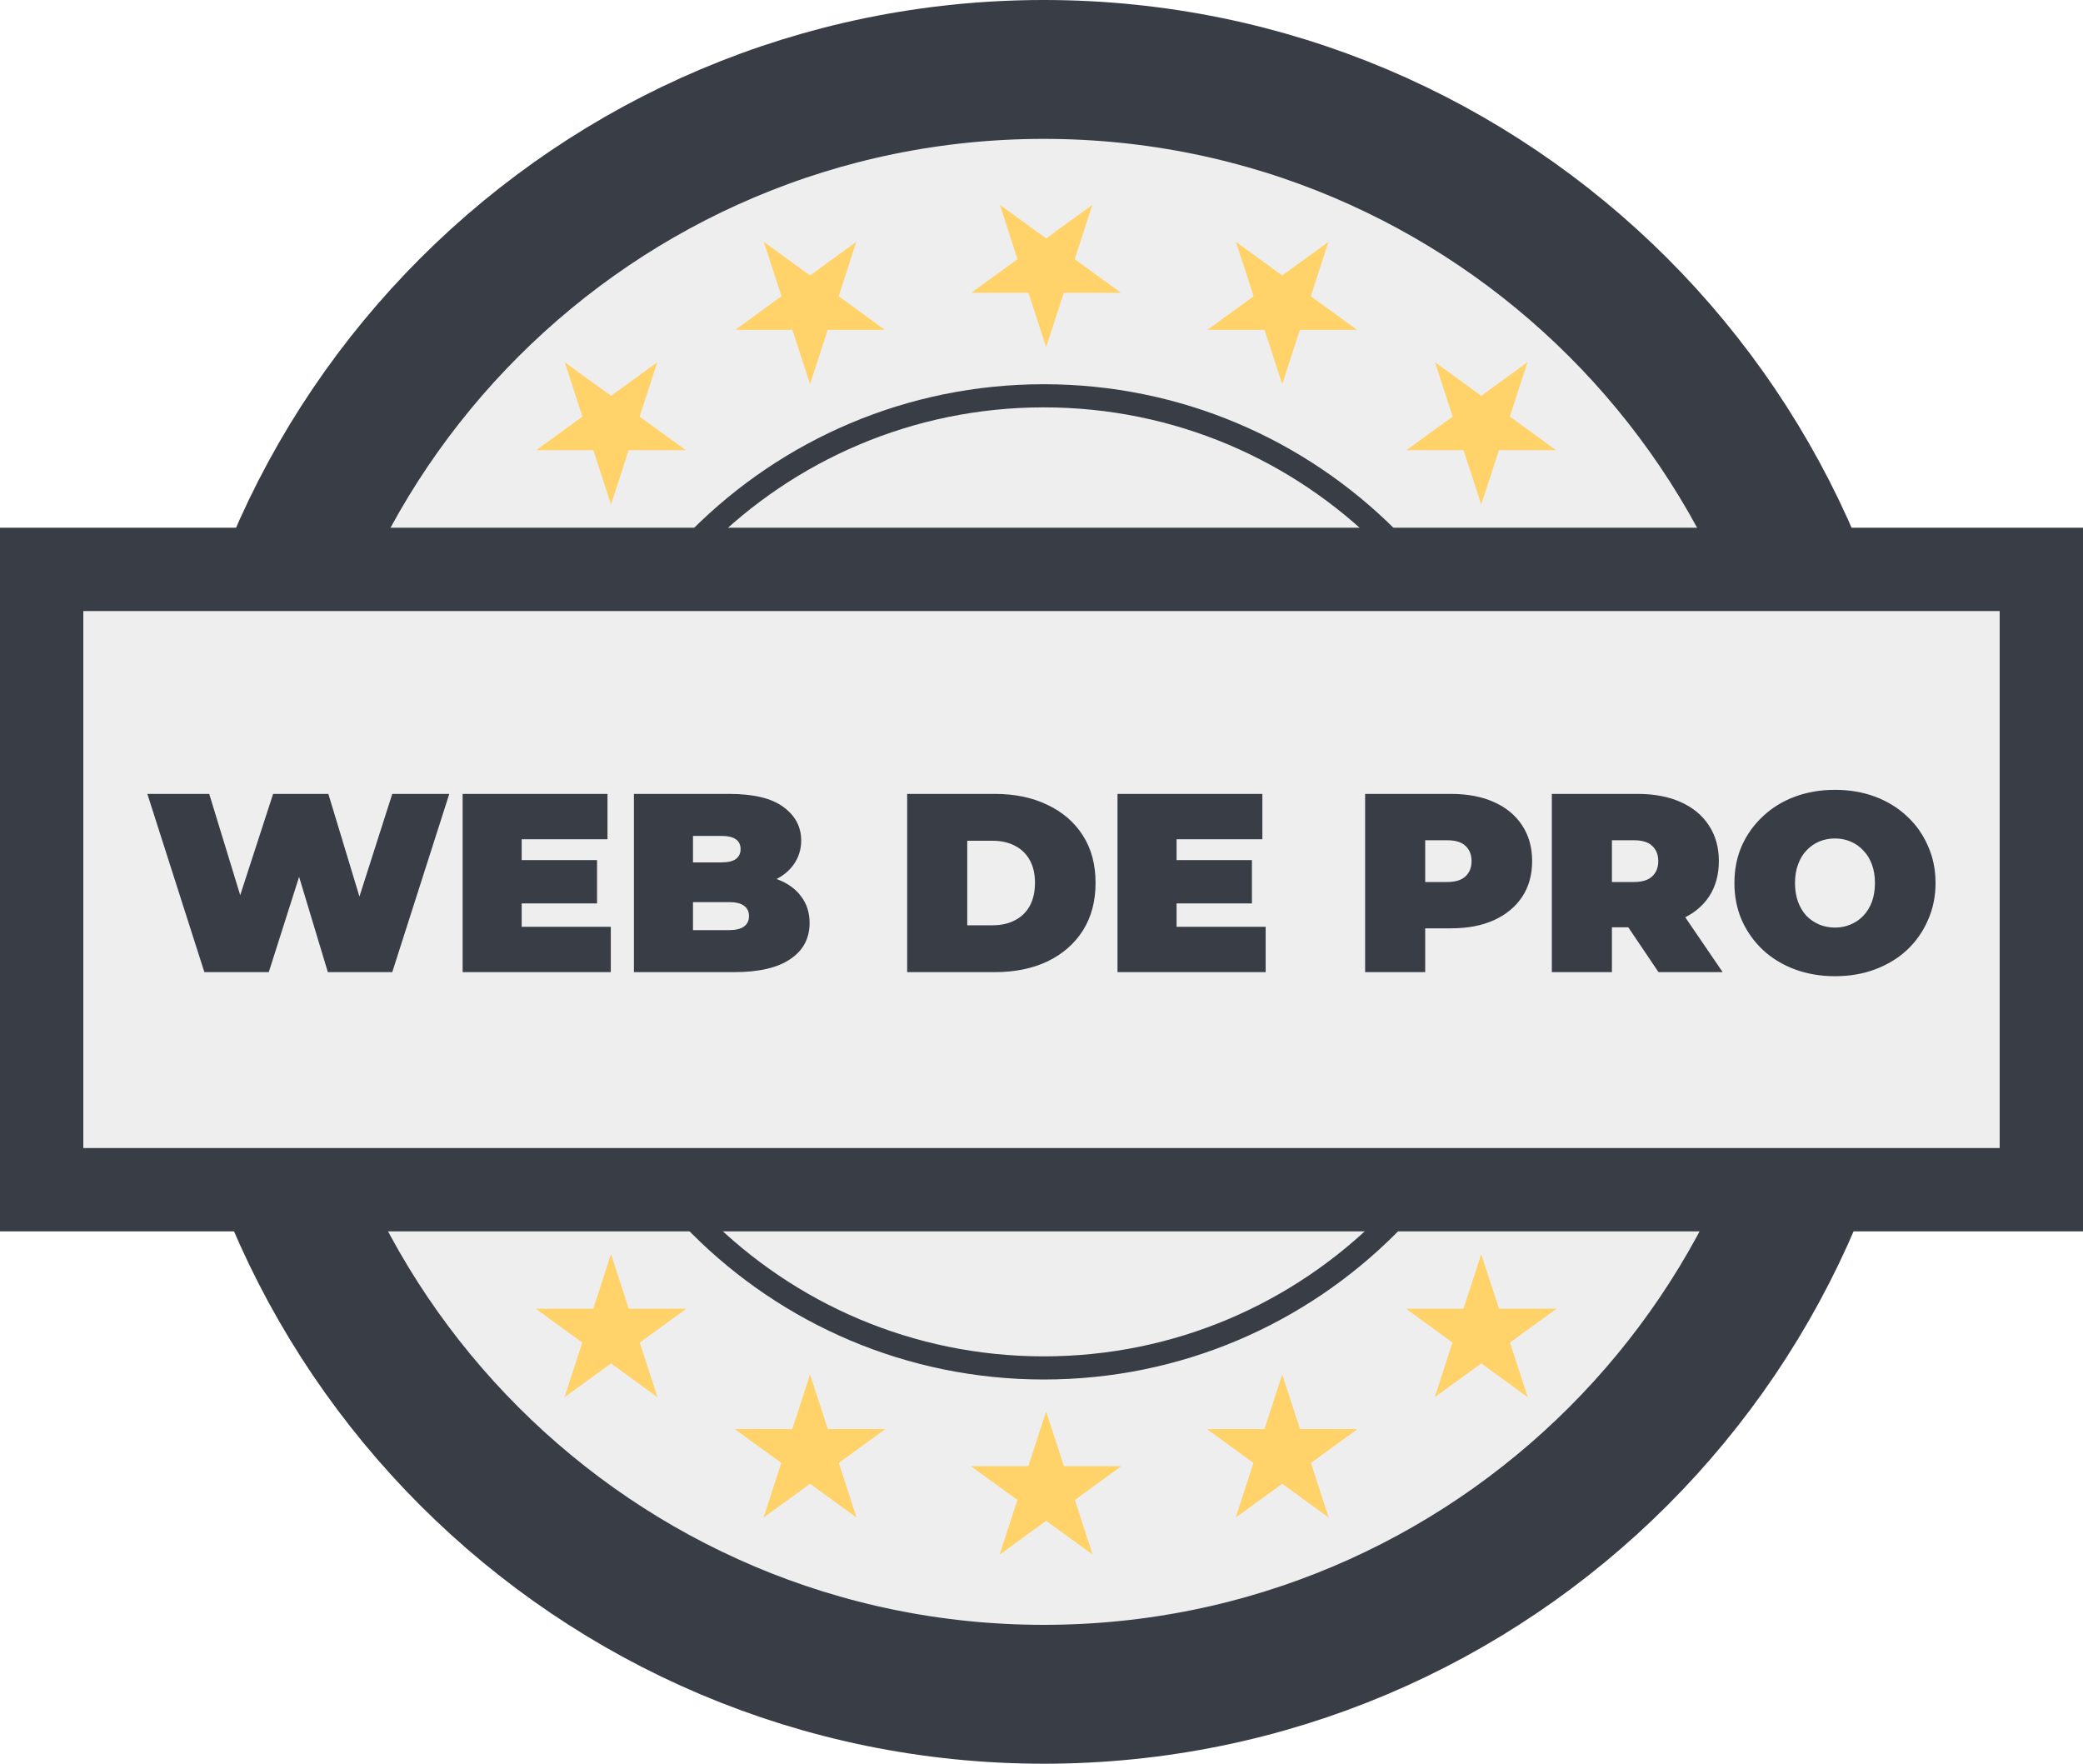
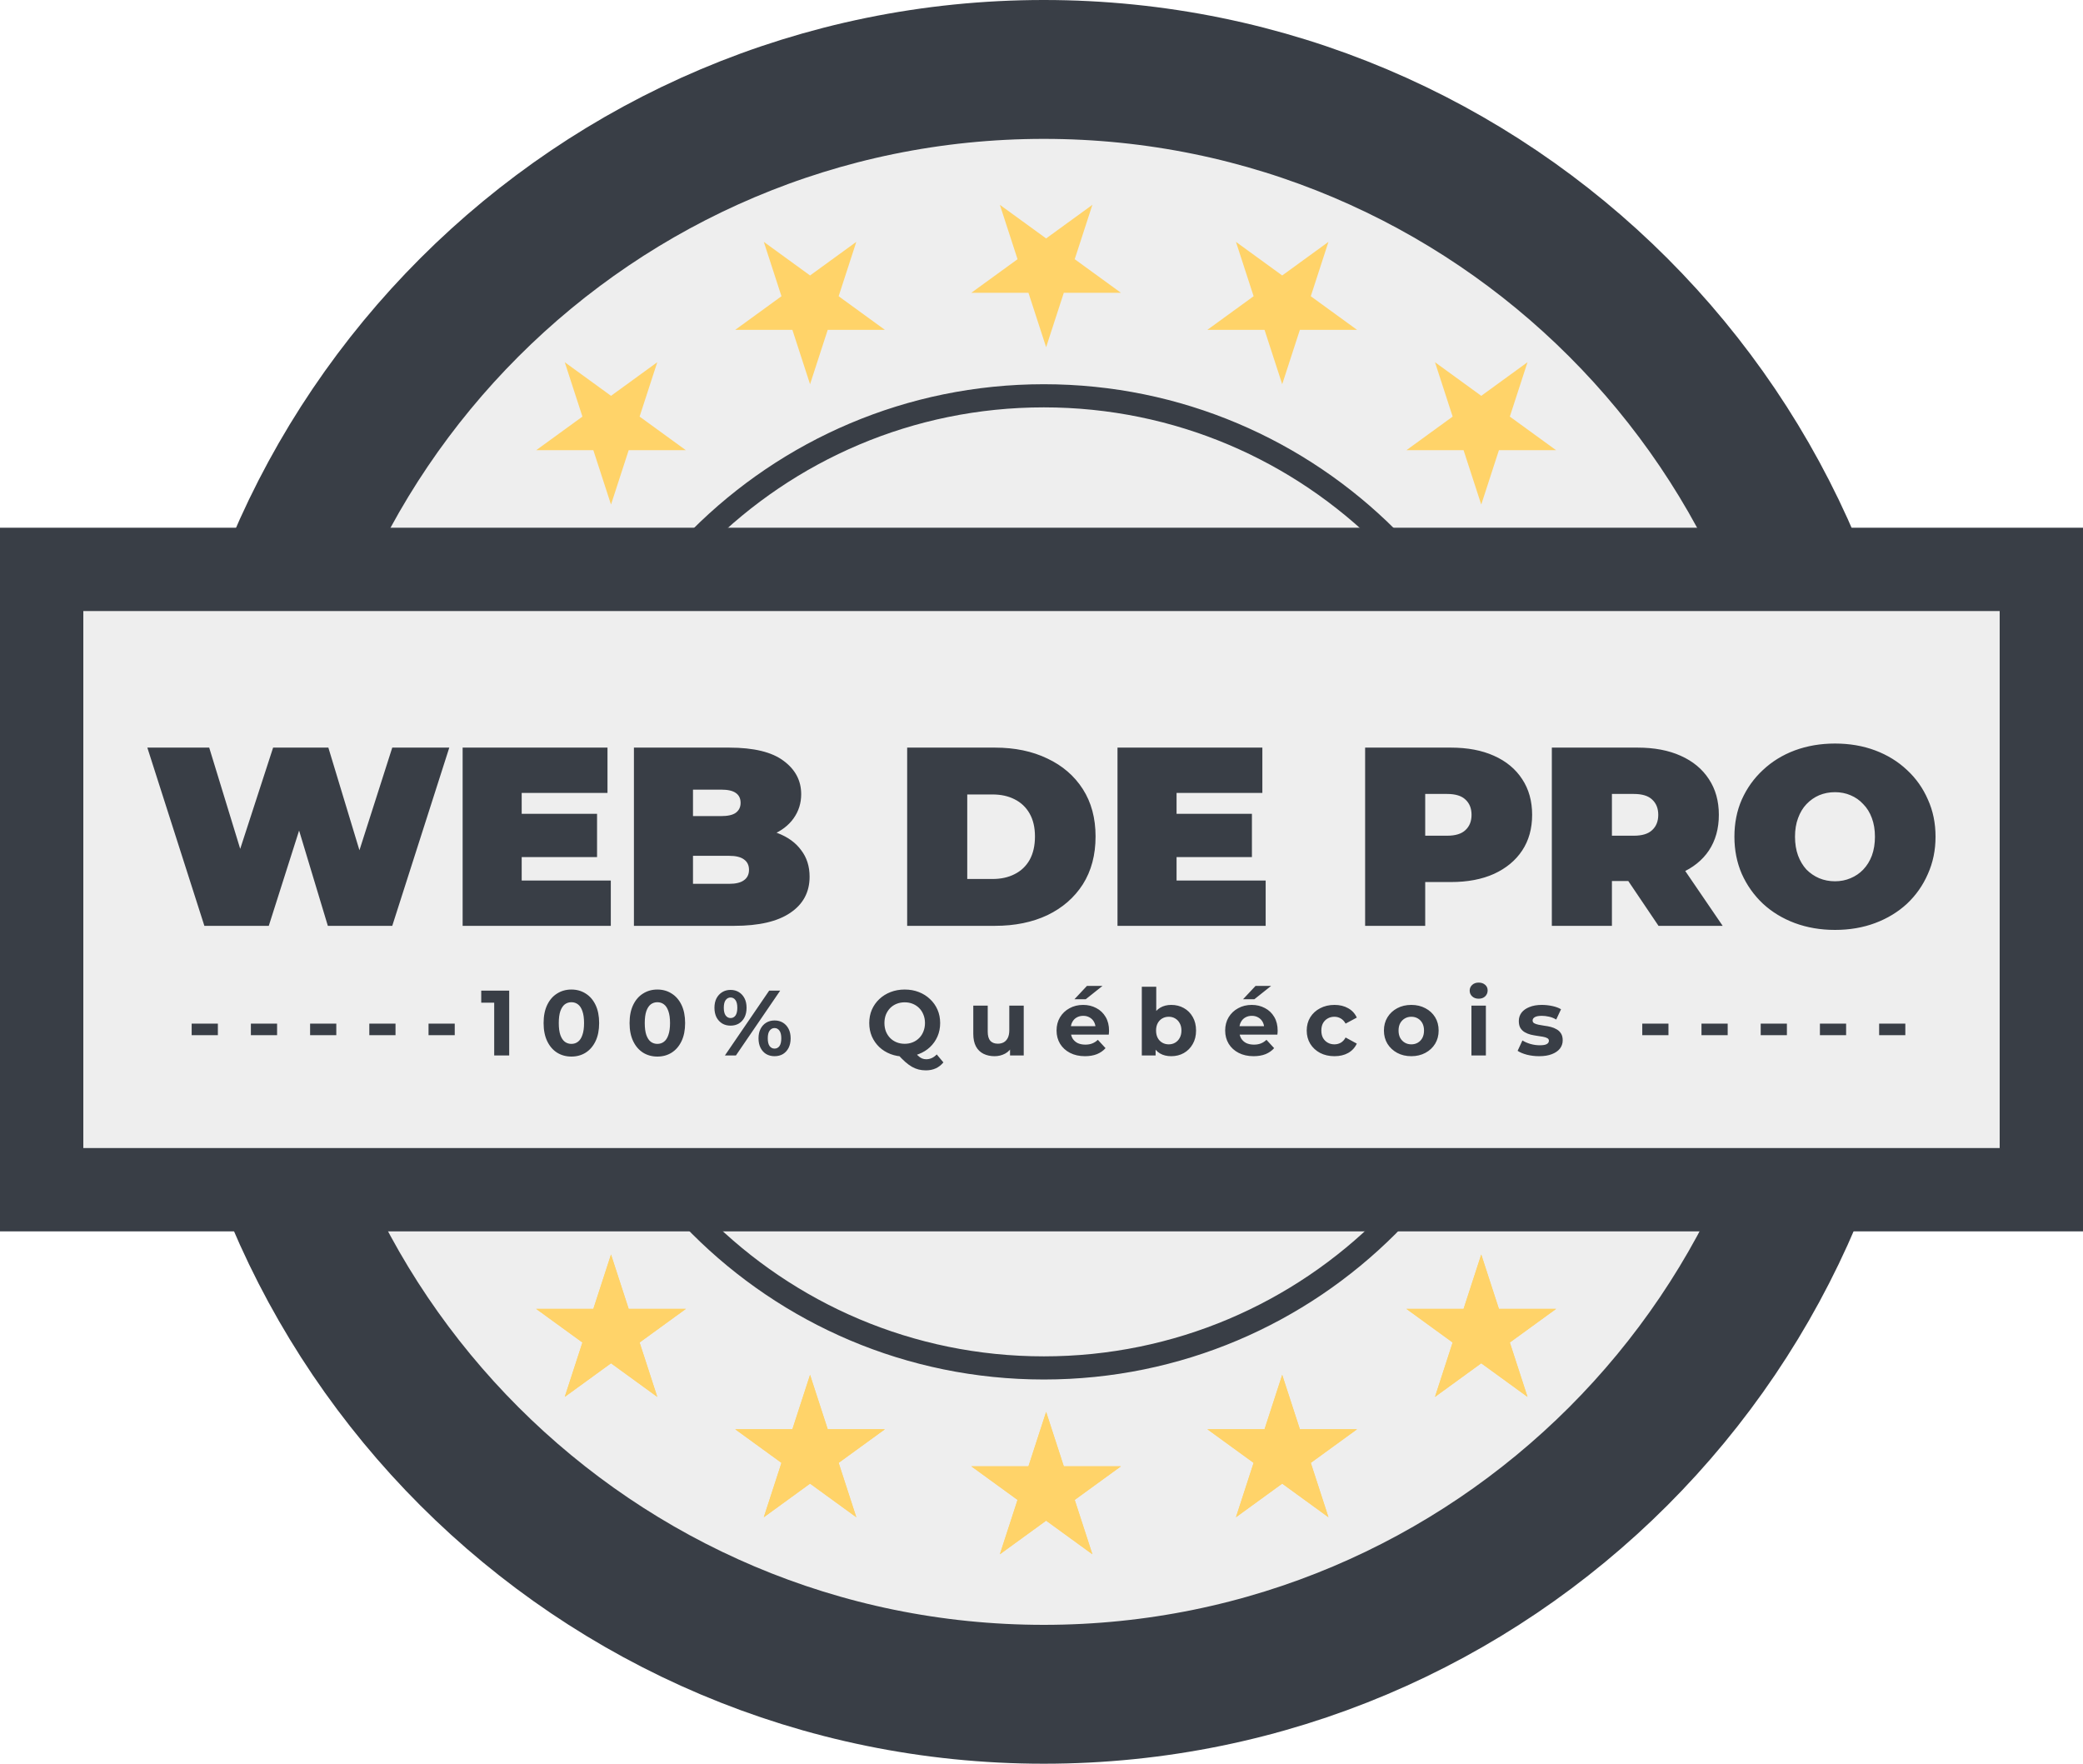
<svg xmlns="http://www.w3.org/2000/svg" width="450" height="381" viewBox="0 0 450 381" fill="none">
  <circle cx="225.5" cy="190.5" r="175.5" fill="#EEEEEE" stroke="#393E46" stroke-width="30" />
  <circle cx="225.5" cy="190.5" r="105" fill="#EEEEEE" stroke="#393E46" stroke-width="5" />
  <rect x="9" y="123" width="432" height="134" fill="#EEEEEE" stroke="#393E46" stroke-width="18" />
-   <path d="M44.151 210L31.831 171.5H45.196L55.151 204.005H48.441L59.001 171.5H70.936L80.781 204.005H74.346L84.741 171.5H97.061L84.741 210H70.826L62.796 183.38H66.536L58.066 210H44.151ZM111.824 185.8H128.984V195.15H111.824V185.8ZM112.704 200.21H131.954V210H99.944V171.5H131.239V181.29H112.704V200.21ZM136.95 210V171.5H157.52C162.837 171.5 166.76 172.453 169.29 174.36C171.82 176.23 173.085 178.632 173.085 181.565C173.085 183.508 172.535 185.25 171.435 186.79C170.372 188.293 168.814 189.485 166.76 190.365C164.707 191.245 162.177 191.685 159.17 191.685L160.27 188.715C163.277 188.715 165.862 189.137 168.025 189.98C170.225 190.823 171.912 192.052 173.085 193.665C174.295 195.242 174.9 197.148 174.9 199.385C174.9 202.722 173.507 205.325 170.72 207.195C167.97 209.065 163.937 210 158.62 210H136.95ZM149.71 200.925H157.52C158.95 200.925 160.014 200.668 160.71 200.155C161.444 199.642 161.81 198.89 161.81 197.9C161.81 196.91 161.444 196.158 160.71 195.645C160.014 195.132 158.95 194.875 157.52 194.875H148.83V186.295H155.76C157.227 186.295 158.29 186.057 158.95 185.58C159.647 185.067 159.995 184.352 159.995 183.435C159.995 182.482 159.647 181.767 158.95 181.29C158.29 180.813 157.227 180.575 155.76 180.575H149.71V200.925ZM195.979 210V171.5H214.954C219.244 171.5 223.02 172.288 226.284 173.865C229.547 175.405 232.095 177.605 233.929 180.465C235.762 183.325 236.679 186.735 236.679 190.695C236.679 194.692 235.762 198.138 233.929 201.035C232.095 203.895 229.547 206.113 226.284 207.69C223.02 209.23 219.244 210 214.954 210H195.979ZM208.959 199.88H214.404C216.237 199.88 217.832 199.532 219.189 198.835C220.582 198.138 221.664 197.112 222.434 195.755C223.204 194.362 223.589 192.675 223.589 190.695C223.589 188.752 223.204 187.102 222.434 185.745C221.664 184.388 220.582 183.362 219.189 182.665C217.832 181.968 216.237 181.62 214.404 181.62H208.959V199.88ZM253.298 185.8H270.458V195.15H253.298V185.8ZM254.178 200.21H273.428V210H241.418V171.5H272.713V181.29H254.178V200.21ZM294.914 210V171.5H313.449C317.043 171.5 320.141 172.087 322.744 173.26C325.384 174.433 327.419 176.12 328.849 178.32C330.279 180.483 330.994 183.05 330.994 186.02C330.994 188.99 330.279 191.557 328.849 193.72C327.419 195.883 325.384 197.57 322.744 198.78C320.141 199.953 317.043 200.54 313.449 200.54H302.119L307.894 194.985V210H294.914ZM307.894 196.415L302.119 190.53H312.624C314.421 190.53 315.741 190.127 316.584 189.32C317.464 188.513 317.904 187.413 317.904 186.02C317.904 184.627 317.464 183.527 316.584 182.72C315.741 181.913 314.421 181.51 312.624 181.51H302.119L307.894 175.625V196.415ZM335.251 210V171.5H353.786C357.38 171.5 360.478 172.087 363.081 173.26C365.721 174.433 367.756 176.12 369.186 178.32C370.616 180.483 371.331 183.05 371.331 186.02C371.331 188.99 370.616 191.557 369.186 193.72C367.756 195.847 365.721 197.478 363.081 198.615C360.478 199.752 357.38 200.32 353.786 200.32H342.456L348.231 194.985V210H335.251ZM358.296 210L348.836 195.975H362.586L372.156 210H358.296ZM348.231 196.415L342.456 190.53H352.961C354.758 190.53 356.078 190.127 356.921 189.32C357.801 188.513 358.241 187.413 358.241 186.02C358.241 184.627 357.801 183.527 356.921 182.72C356.078 181.913 354.758 181.51 352.961 181.51H342.456L348.231 175.625V196.415ZM396.418 210.88C393.301 210.88 390.404 210.385 387.728 209.395C385.088 208.405 382.796 207.012 380.853 205.215C378.909 203.382 377.388 201.237 376.288 198.78C375.224 196.323 374.693 193.647 374.693 190.75C374.693 187.817 375.224 185.14 376.288 182.72C377.388 180.263 378.909 178.137 380.853 176.34C382.796 174.507 385.088 173.095 387.728 172.105C390.404 171.115 393.301 170.62 396.418 170.62C399.571 170.62 402.468 171.115 405.108 172.105C407.748 173.095 410.039 174.507 411.983 176.34C413.926 178.137 415.429 180.263 416.493 182.72C417.593 185.14 418.143 187.817 418.143 190.75C418.143 193.647 417.593 196.323 416.493 198.78C415.429 201.237 413.926 203.382 411.983 205.215C410.039 207.012 407.748 208.405 405.108 209.395C402.468 210.385 399.571 210.88 396.418 210.88ZM396.418 200.375C397.628 200.375 398.746 200.155 399.773 199.715C400.836 199.275 401.753 198.652 402.523 197.845C403.329 197.002 403.953 195.993 404.393 194.82C404.833 193.61 405.053 192.253 405.053 190.75C405.053 189.247 404.833 187.908 404.393 186.735C403.953 185.525 403.329 184.517 402.523 183.71C401.753 182.867 400.836 182.225 399.773 181.785C398.746 181.345 397.628 181.125 396.418 181.125C395.208 181.125 394.071 181.345 393.008 181.785C391.981 182.225 391.064 182.867 390.258 183.71C389.488 184.517 388.883 185.525 388.443 186.735C388.003 187.908 387.783 189.247 387.783 190.75C387.783 192.253 388.003 193.61 388.443 194.82C388.883 195.993 389.488 197.002 390.258 197.845C391.064 198.652 391.981 199.275 393.008 199.715C394.071 200.155 395.208 200.375 396.418 200.375Z" fill="#393E46" />
+   <path d="M44.151 200L31.831 161.5H45.196L55.151 194.005H48.441L59.001 161.5H70.936L80.781 194.005H74.346L84.741 161.5H97.061L84.741 200H70.826L62.796 173.38H66.536L58.066 200H44.151ZM111.824 175.8H128.984V185.15H111.824V175.8ZM112.704 190.21H131.954V200H99.944V161.5H131.239V171.29H112.704V190.21ZM136.95 200V161.5H157.52C162.837 161.5 166.76 162.453 169.29 164.36C171.82 166.23 173.085 168.632 173.085 171.565C173.085 173.508 172.535 175.25 171.435 176.79C170.372 178.293 168.814 179.485 166.76 180.365C164.707 181.245 162.177 181.685 159.17 181.685L160.27 178.715C163.277 178.715 165.862 179.137 168.025 179.98C170.225 180.823 171.912 182.052 173.085 183.665C174.295 185.242 174.9 187.148 174.9 189.385C174.9 192.722 173.507 195.325 170.72 197.195C167.97 199.065 163.937 200 158.62 200H136.95ZM149.71 190.925H157.52C158.95 190.925 160.014 190.668 160.71 190.155C161.444 189.642 161.81 188.89 161.81 187.9C161.81 186.91 161.444 186.158 160.71 185.645C160.014 185.132 158.95 184.875 157.52 184.875H148.83V176.295H155.76C157.227 176.295 158.29 176.057 158.95 175.58C159.647 175.067 159.995 174.352 159.995 173.435C159.995 172.482 159.647 171.767 158.95 171.29C158.29 170.813 157.227 170.575 155.76 170.575H149.71V190.925ZM195.979 200V161.5H214.954C219.244 161.5 223.02 162.288 226.284 163.865C229.547 165.405 232.095 167.605 233.929 170.465C235.762 173.325 236.679 176.735 236.679 180.695C236.679 184.692 235.762 188.138 233.929 191.035C232.095 193.895 229.547 196.113 226.284 197.69C223.02 199.23 219.244 200 214.954 200H195.979ZM208.959 189.88H214.404C216.237 189.88 217.832 189.532 219.189 188.835C220.582 188.138 221.664 187.112 222.434 185.755C223.204 184.362 223.589 182.675 223.589 180.695C223.589 178.752 223.204 177.102 222.434 175.745C221.664 174.388 220.582 173.362 219.189 172.665C217.832 171.968 216.237 171.62 214.404 171.62H208.959V189.88ZM253.298 175.8H270.458V185.15H253.298V175.8ZM254.178 190.21H273.428V200H241.418V161.5H272.713V171.29H254.178V190.21ZM294.914 200V161.5H313.449C317.043 161.5 320.141 162.087 322.744 163.26C325.384 164.433 327.419 166.12 328.849 168.32C330.279 170.483 330.994 173.05 330.994 176.02C330.994 178.99 330.279 181.557 328.849 183.72C327.419 185.883 325.384 187.57 322.744 188.78C320.141 189.953 317.043 190.54 313.449 190.54H302.119L307.894 184.985V200H294.914ZM307.894 186.415L302.119 180.53H312.624C314.421 180.53 315.741 180.127 316.584 179.32C317.464 178.513 317.904 177.413 317.904 176.02C317.904 174.627 317.464 173.527 316.584 172.72C315.741 171.913 314.421 171.51 312.624 171.51H302.119L307.894 165.625V186.415ZM335.251 200V161.5H353.786C357.38 161.5 360.478 162.087 363.081 163.26C365.721 164.433 367.756 166.12 369.186 168.32C370.616 170.483 371.331 173.05 371.331 176.02C371.331 178.99 370.616 181.557 369.186 183.72C367.756 185.847 365.721 187.478 363.081 188.615C360.478 189.752 357.38 190.32 353.786 190.32H342.456L348.231 184.985V200H335.251ZM358.296 200L348.836 185.975H362.586L372.156 200H358.296ZM348.231 186.415L342.456 180.53H352.961C354.758 180.53 356.078 180.127 356.921 179.32C357.801 178.513 358.241 177.413 358.241 176.02C358.241 174.627 357.801 173.527 356.921 172.72C356.078 171.913 354.758 171.51 352.961 171.51H342.456L348.231 165.625V186.415ZM396.418 200.88C393.301 200.88 390.404 200.385 387.728 199.395C385.088 198.405 382.796 197.012 380.853 195.215C378.909 193.382 377.388 191.237 376.288 188.78C375.224 186.323 374.693 183.647 374.693 180.75C374.693 177.817 375.224 175.14 376.288 172.72C377.388 170.263 378.909 168.137 380.853 166.34C382.796 164.507 385.088 163.095 387.728 162.105C390.404 161.115 393.301 160.62 396.418 160.62C399.571 160.62 402.468 161.115 405.108 162.105C407.748 163.095 410.039 164.507 411.983 166.34C413.926 168.137 415.429 170.263 416.493 172.72C417.593 175.14 418.143 177.817 418.143 180.75C418.143 183.647 417.593 186.323 416.493 188.78C415.429 191.237 413.926 193.382 411.983 195.215C410.039 197.012 407.748 198.405 405.108 199.395C402.468 200.385 399.571 200.88 396.418 200.88ZM396.418 190.375C397.628 190.375 398.746 190.155 399.773 189.715C400.836 189.275 401.753 188.652 402.523 187.845C403.329 187.002 403.953 185.993 404.393 184.82C404.833 183.61 405.053 182.253 405.053 180.75C405.053 179.247 404.833 177.908 404.393 176.735C403.953 175.525 403.329 174.517 402.523 173.71C401.753 172.867 400.836 172.225 399.773 171.785C398.746 171.345 397.628 171.125 396.418 171.125C395.208 171.125 394.071 171.345 393.008 171.785C391.981 172.225 391.064 172.867 390.258 173.71C389.488 174.517 388.883 175.525 388.443 176.735C388.003 177.908 387.783 179.247 387.783 180.75C387.783 182.253 388.003 183.61 388.443 184.82C388.883 185.993 389.488 187.002 390.258 187.845C391.064 188.652 391.981 189.275 393.008 189.715C394.071 190.155 395.208 190.375 396.418 190.375Z" fill="#393E46" />
+   <path d="M41.407 223.62V221.12H47.067V223.62H41.407ZM54.2 223.62V221.12H59.86V223.62H54.2ZM66.993 223.62V221.12H72.653V223.62H66.993ZM79.786 223.62V221.12H85.446V223.62H79.786ZM92.579 223.62V221.12H98.239V223.62H92.579ZM106.764 228V215.2L108.164 216.6H103.964V214H110.004V228H106.764ZM123.436 228.24C122.29 228.24 121.263 227.96 120.356 227.4C119.45 226.827 118.736 226 118.216 224.92C117.696 223.84 117.436 222.533 117.436 221C117.436 219.467 117.696 218.16 118.216 217.08C118.736 216 119.45 215.18 120.356 214.62C121.263 214.047 122.29 213.76 123.436 213.76C124.596 213.76 125.623 214.047 126.516 214.62C127.423 215.18 128.136 216 128.656 217.08C129.176 218.16 129.436 219.467 129.436 221C129.436 222.533 129.176 223.84 128.656 224.92C128.136 226 127.423 226.827 126.516 227.4C125.623 227.96 124.596 228.24 123.436 228.24ZM123.436 225.5C123.983 225.5 124.456 225.347 124.856 225.04C125.27 224.733 125.59 224.247 125.816 223.58C126.056 222.913 126.176 222.053 126.176 221C126.176 219.947 126.056 219.087 125.816 218.42C125.59 217.753 125.27 217.267 124.856 216.96C124.456 216.653 123.983 216.5 123.436 216.5C122.903 216.5 122.43 216.653 122.016 216.96C121.616 217.267 121.296 217.753 121.056 218.42C120.83 219.087 120.716 219.947 120.716 221C120.716 222.053 120.83 222.913 121.056 223.58C121.296 224.247 121.616 224.733 122.016 225.04C122.43 225.347 122.903 225.5 123.436 225.5ZM142.01 228.24C140.864 228.24 139.837 227.96 138.93 227.4C138.024 226.827 137.31 226 136.79 224.92C136.27 223.84 136.01 222.533 136.01 221C136.01 219.467 136.27 218.16 136.79 217.08C137.31 216 138.024 215.18 138.93 214.62C139.837 214.047 140.864 213.76 142.01 213.76C143.17 213.76 144.197 214.047 145.09 214.62C145.997 215.18 146.71 216 147.23 217.08C147.75 218.16 148.01 219.467 148.01 221C148.01 222.533 147.75 223.84 147.23 224.92C146.71 226 145.997 226.827 145.09 227.4C144.197 227.96 143.17 228.24 142.01 228.24ZM142.01 225.5C142.557 225.5 143.03 225.347 143.43 225.04C143.844 224.733 144.164 224.247 144.39 223.58C144.63 222.913 144.75 222.053 144.75 221C144.75 219.947 144.63 219.087 144.39 218.42C144.164 217.753 143.844 217.267 143.43 216.96C143.03 216.653 142.557 216.5 142.01 216.5C141.477 216.5 141.004 216.653 140.59 216.96C140.19 217.267 139.87 217.753 139.63 218.42C139.404 219.087 139.29 219.947 139.29 221C139.29 222.053 139.404 222.913 139.63 223.58C139.87 224.247 140.19 224.733 140.59 225.04C141.004 225.347 141.477 225.5 142.01 225.5ZM156.605 228L166.165 214H168.545L158.985 228H156.605ZM157.825 221.56C157.145 221.56 156.545 221.407 156.025 221.1C155.505 220.78 155.091 220.333 154.785 219.76C154.491 219.173 154.345 218.487 154.345 217.7C154.345 216.913 154.491 216.233 154.785 215.66C155.091 215.087 155.505 214.64 156.025 214.32C156.545 214 157.145 213.84 157.825 213.84C158.505 213.84 159.105 214 159.625 214.32C160.145 214.64 160.551 215.087 160.845 215.66C161.138 216.233 161.285 216.913 161.285 217.7C161.285 218.487 161.138 219.173 160.845 219.76C160.551 220.333 160.145 220.78 159.625 221.1C159.105 221.407 158.505 221.56 157.825 221.56ZM157.825 219.92C158.265 219.92 158.618 219.74 158.885 219.38C159.151 219.007 159.285 218.447 159.285 217.7C159.285 216.953 159.151 216.4 158.885 216.04C158.618 215.667 158.265 215.48 157.825 215.48C157.398 215.48 157.045 215.667 156.765 216.04C156.498 216.4 156.365 216.953 156.365 217.7C156.365 218.433 156.498 218.987 156.765 219.36C157.045 219.733 157.398 219.92 157.825 219.92ZM167.325 228.16C166.658 228.16 166.058 228.007 165.525 227.7C165.005 227.38 164.598 226.933 164.305 226.36C164.011 225.773 163.865 225.087 163.865 224.3C163.865 223.513 164.011 222.833 164.305 222.26C164.598 221.687 165.005 221.24 165.525 220.92C166.058 220.6 166.658 220.44 167.325 220.44C168.018 220.44 168.625 220.6 169.145 220.92C169.665 221.24 170.071 221.687 170.365 222.26C170.658 222.833 170.805 223.513 170.805 224.3C170.805 225.087 170.658 225.773 170.365 226.36C170.071 226.933 169.665 227.38 169.145 227.7C168.625 228.007 168.018 228.16 167.325 228.16ZM167.325 226.52C167.765 226.52 168.118 226.34 168.385 225.98C168.651 225.607 168.785 225.047 168.785 224.3C168.785 223.567 168.651 223.013 168.385 222.64C168.118 222.267 167.765 222.08 167.325 222.08C166.898 222.08 166.545 222.267 166.265 222.64C165.998 223 165.865 223.553 165.865 224.3C165.865 225.047 165.998 225.607 166.265 225.98C166.545 226.34 166.898 226.52 167.325 226.52ZM195.448 228.24C194.354 228.24 193.334 228.06 192.388 227.7C191.454 227.34 190.641 226.833 189.948 226.18C189.268 225.527 188.734 224.76 188.348 223.88C187.974 223 187.788 222.04 187.788 221C187.788 219.96 187.974 219 188.348 218.12C188.734 217.24 189.274 216.473 189.968 215.82C190.661 215.167 191.474 214.66 192.408 214.3C193.341 213.94 194.354 213.76 195.448 213.76C196.554 213.76 197.568 213.94 198.488 214.3C199.421 214.66 200.228 215.167 200.908 215.82C201.601 216.46 202.141 217.22 202.528 218.1C202.914 218.98 203.108 219.947 203.108 221C203.108 222.04 202.914 223.007 202.528 223.9C202.141 224.78 201.601 225.547 200.908 226.2C200.228 226.84 199.421 227.34 198.488 227.7C197.568 228.06 196.554 228.24 195.448 228.24ZM200.028 231.22C199.481 231.22 198.961 231.16 198.468 231.04C197.988 230.92 197.508 230.727 197.028 230.46C196.561 230.193 196.068 229.833 195.548 229.38C195.041 228.927 194.488 228.367 193.888 227.7L197.288 226.84C197.648 227.333 197.981 227.727 198.288 228.02C198.594 228.313 198.888 228.52 199.168 228.64C199.461 228.76 199.768 228.82 200.088 228.82C200.941 228.82 201.701 228.473 202.368 227.78L203.808 229.5C202.861 230.647 201.601 231.22 200.028 231.22ZM195.448 225.48C196.074 225.48 196.648 225.373 197.168 225.16C197.701 224.947 198.168 224.64 198.568 224.24C198.968 223.84 199.274 223.367 199.488 222.82C199.714 222.26 199.828 221.653 199.828 221C199.828 220.333 199.714 219.727 199.488 219.18C199.274 218.633 198.968 218.16 198.568 217.76C198.168 217.36 197.701 217.053 197.168 216.84C196.648 216.627 196.074 216.52 195.448 216.52C194.821 216.52 194.241 216.627 193.708 216.84C193.174 217.053 192.708 217.36 192.308 217.76C191.921 218.16 191.614 218.633 191.388 219.18C191.174 219.727 191.068 220.333 191.068 221C191.068 221.653 191.174 222.26 191.388 222.82C191.614 223.367 191.921 223.84 192.308 224.24C192.708 224.64 193.174 224.947 193.708 225.16C194.241 225.373 194.821 225.48 195.448 225.48ZM214.863 228.16C213.969 228.16 213.169 227.987 212.463 227.64C211.769 227.293 211.229 226.767 210.843 226.06C210.456 225.34 210.263 224.427 210.263 223.32V217.24H213.383V222.86C213.383 223.753 213.569 224.413 213.943 224.84C214.329 225.253 214.869 225.46 215.563 225.46C216.043 225.46 216.469 225.36 216.843 225.16C217.216 224.947 217.509 224.627 217.723 224.2C217.936 223.76 218.043 223.213 218.043 222.56V217.24H221.163V228H218.203V225.04L218.743 225.9C218.383 226.647 217.849 227.213 217.143 227.6C216.449 227.973 215.689 228.16 214.863 228.16ZM234.393 228.16C233.167 228.16 232.087 227.92 231.153 227.44C230.233 226.96 229.52 226.307 229.013 225.48C228.507 224.64 228.253 223.687 228.253 222.62C228.253 221.54 228.5 220.587 228.993 219.76C229.5 218.92 230.187 218.267 231.053 217.8C231.92 217.32 232.9 217.08 233.993 217.08C235.047 217.08 235.993 217.307 236.833 217.76C237.687 218.2 238.36 218.84 238.853 219.68C239.347 220.507 239.593 221.5 239.593 222.66C239.593 222.78 239.587 222.92 239.573 223.08C239.56 223.227 239.547 223.367 239.533 223.5H230.793V221.68H237.893L236.693 222.22C236.693 221.66 236.58 221.173 236.353 220.76C236.127 220.347 235.813 220.027 235.413 219.8C235.013 219.56 234.547 219.44 234.013 219.44C233.48 219.44 233.007 219.56 232.593 219.8C232.193 220.027 231.88 220.353 231.653 220.78C231.427 221.193 231.313 221.687 231.313 222.26V222.74C231.313 223.327 231.44 223.847 231.693 224.3C231.96 224.74 232.327 225.08 232.793 225.32C233.273 225.547 233.833 225.66 234.473 225.66C235.047 225.66 235.547 225.573 235.973 225.4C236.413 225.227 236.813 224.967 237.173 224.62L238.833 226.42C238.34 226.98 237.72 227.413 236.973 227.72C236.227 228.013 235.367 228.16 234.393 228.16ZM232.113 215.86L234.813 212.98H238.173L234.553 215.86H232.113ZM253.03 228.16C252.084 228.16 251.27 227.96 250.59 227.56C249.91 227.16 249.39 226.553 249.03 225.74C248.67 224.913 248.49 223.873 248.49 222.62C248.49 221.353 248.677 220.313 249.05 219.5C249.437 218.687 249.97 218.08 250.65 217.68C251.33 217.28 252.124 217.08 253.03 217.08C254.044 217.08 254.95 217.307 255.75 217.76C256.564 218.213 257.204 218.853 257.67 219.68C258.15 220.507 258.39 221.487 258.39 222.62C258.39 223.74 258.15 224.713 257.67 225.54C257.204 226.367 256.564 227.013 255.75 227.48C254.95 227.933 254.044 228.16 253.03 228.16ZM246.67 228V213.16H249.79V219.42L249.59 222.6L249.65 225.8V228H246.67ZM252.49 225.6C253.01 225.6 253.47 225.48 253.87 225.24C254.284 225 254.61 224.66 254.85 224.22C255.104 223.767 255.23 223.233 255.23 222.62C255.23 221.993 255.104 221.46 254.85 221.02C254.61 220.58 254.284 220.24 253.87 220C253.47 219.76 253.01 219.64 252.49 219.64C251.97 219.64 251.504 219.76 251.09 220C250.677 220.24 250.35 220.58 250.11 221.02C249.87 221.46 249.75 221.993 249.75 222.62C249.75 223.233 249.87 223.767 250.11 224.22C250.35 224.66 250.677 225 251.09 225.24C251.504 225.48 251.97 225.6 252.49 225.6ZM270.819 228.16C269.592 228.16 268.512 227.92 267.579 227.44C266.659 226.96 265.946 226.307 265.439 225.48C264.932 224.64 264.679 223.687 264.679 222.62C264.679 221.54 264.926 220.587 265.419 219.76C265.926 218.92 266.612 218.267 267.479 217.8C268.346 217.32 269.326 217.08 270.419 217.08C271.472 217.08 272.419 217.307 273.259 217.76C274.112 218.2 274.786 218.84 275.279 219.68C275.772 220.507 276.019 221.5 276.019 222.66C276.019 222.78 276.012 222.92 275.999 223.08C275.986 223.227 275.972 223.367 275.959 223.5H267.219V221.68H274.319L273.119 222.22C273.119 221.66 273.006 221.173 272.779 220.76C272.552 220.347 272.239 220.027 271.839 219.8C271.439 219.56 270.972 219.44 270.439 219.44C269.906 219.44 269.432 219.56 269.019 219.8C268.619 220.027 268.306 220.353 268.079 220.78C267.852 221.193 267.739 221.687 267.739 222.26V222.74C267.739 223.327 267.866 223.847 268.119 224.3C268.386 224.74 268.752 225.08 269.219 225.32C269.699 225.547 270.259 225.66 270.899 225.66C271.472 225.66 271.972 225.573 272.399 225.4C272.839 225.227 273.239 224.967 273.599 224.62L275.259 226.42C274.766 226.98 274.146 227.413 273.399 227.72C272.652 228.013 271.792 228.16 270.819 228.16ZM268.539 215.86L271.239 212.98H274.599L270.979 215.86H268.539ZM288.296 228.16C287.136 228.16 286.103 227.927 285.196 227.46C284.29 226.98 283.576 226.32 283.056 225.48C282.55 224.64 282.296 223.687 282.296 222.62C282.296 221.54 282.55 220.587 283.056 219.76C283.576 218.92 284.29 218.267 285.196 217.8C286.103 217.32 287.136 217.08 288.296 217.08C289.43 217.08 290.416 217.32 291.256 217.8C292.096 218.267 292.716 218.94 293.116 219.82L290.696 221.12C290.416 220.613 290.063 220.24 289.636 220C289.223 219.76 288.77 219.64 288.276 219.64C287.743 219.64 287.263 219.76 286.836 220C286.41 220.24 286.07 220.58 285.816 221.02C285.576 221.46 285.456 221.993 285.456 222.62C285.456 223.247 285.576 223.78 285.816 224.22C286.07 224.66 286.41 225 286.836 225.24C287.263 225.48 287.743 225.6 288.276 225.6C288.77 225.6 289.223 225.487 289.636 225.26C290.063 225.02 290.416 224.64 290.696 224.12L293.116 225.44C292.716 226.307 292.096 226.98 291.256 227.46C290.416 227.927 289.43 228.16 288.296 228.16ZM304.896 228.16C303.749 228.16 302.729 227.92 301.836 227.44C300.956 226.96 300.256 226.307 299.736 225.48C299.229 224.64 298.976 223.687 298.976 222.62C298.976 221.54 299.229 220.587 299.736 219.76C300.256 218.92 300.956 218.267 301.836 217.8C302.729 217.32 303.749 217.08 304.896 217.08C306.029 217.08 307.043 217.32 307.936 217.8C308.829 218.267 309.529 218.913 310.036 219.74C310.543 220.567 310.796 221.527 310.796 222.62C310.796 223.687 310.543 224.64 310.036 225.48C309.529 226.307 308.829 226.96 307.936 227.44C307.043 227.92 306.029 228.16 304.896 228.16ZM304.896 225.6C305.416 225.6 305.883 225.48 306.296 225.24C306.709 225 307.036 224.66 307.276 224.22C307.516 223.767 307.636 223.233 307.636 222.62C307.636 221.993 307.516 221.46 307.276 221.02C307.036 220.58 306.709 220.24 306.296 220C305.883 219.76 305.416 219.64 304.896 219.64C304.376 219.64 303.909 219.76 303.496 220C303.083 220.24 302.749 220.58 302.496 221.02C302.256 221.46 302.136 221.993 302.136 222.62C302.136 223.233 302.256 223.767 302.496 224.22C302.749 224.66 303.083 225 303.496 225.24C303.909 225.48 304.376 225.6 304.896 225.6ZM317.881 228V217.24H321.001V228H317.881ZM319.441 215.74C318.868 215.74 318.401 215.573 318.041 215.24C317.681 214.907 317.501 214.493 317.501 214C317.501 213.507 317.681 213.093 318.041 212.76C318.401 212.427 318.868 212.26 319.441 212.26C320.015 212.26 320.481 212.42 320.841 212.74C321.201 213.047 321.381 213.447 321.381 213.94C321.381 214.46 321.201 214.893 320.841 215.24C320.495 215.573 320.028 215.74 319.441 215.74ZM332.517 228.16C331.597 228.16 330.71 228.053 329.857 227.84C329.017 227.613 328.35 227.333 327.857 227L328.897 224.76C329.39 225.067 329.97 225.32 330.637 225.52C331.317 225.707 331.984 225.8 332.637 225.8C333.357 225.8 333.864 225.713 334.157 225.54C334.464 225.367 334.617 225.127 334.617 224.82C334.617 224.567 334.497 224.38 334.257 224.26C334.03 224.127 333.724 224.027 333.337 223.96C332.95 223.893 332.524 223.827 332.057 223.76C331.604 223.693 331.144 223.607 330.677 223.5C330.21 223.38 329.784 223.207 329.397 222.98C329.01 222.753 328.697 222.447 328.457 222.06C328.23 221.673 328.117 221.173 328.117 220.56C328.117 219.88 328.31 219.28 328.697 218.76C329.097 218.24 329.67 217.833 330.417 217.54C331.164 217.233 332.057 217.08 333.097 217.08C333.83 217.08 334.577 217.16 335.337 217.32C336.097 217.48 336.73 217.713 337.237 218.02L336.197 220.24C335.677 219.933 335.15 219.727 334.617 219.62C334.097 219.5 333.59 219.44 333.097 219.44C332.404 219.44 331.897 219.533 331.577 219.72C331.257 219.907 331.097 220.147 331.097 220.44C331.097 220.707 331.21 220.907 331.437 221.04C331.677 221.173 331.99 221.28 332.377 221.36C332.764 221.44 333.184 221.513 333.637 221.58C334.104 221.633 334.57 221.72 335.037 221.84C335.504 221.96 335.924 222.133 336.297 222.36C336.684 222.573 336.997 222.873 337.237 223.26C337.477 223.633 337.597 224.127 337.597 224.74C337.597 225.407 337.397 226 336.997 226.52C336.597 227.027 336.017 227.427 335.257 227.72C334.51 228.013 333.597 228.16 332.517 228.16ZM354.786 223.62V221.12H360.446V223.62H354.786ZM367.579 223.62V221.12H373.239V223.62H367.579ZM380.372 223.62V221.12H386.032V223.62H380.372ZM393.165 223.62V221.12H398.825V223.62H393.165ZM405.958 223.62V221.12H411.618V223.62H405.958Z" fill="#393E46" />
  <path d="M226 305L229.817 316.747L242.168 316.747L232.176 324.007L235.992 335.753L226 328.493L216.008 335.753L219.824 324.007L209.832 316.747L222.183 316.747L226 305Z" fill="#FFD369" />
  <path d="M277 297L280.817 308.747L293.168 308.747L283.176 316.007L286.992 327.753L277 320.493L267.008 327.753L270.824 316.007L260.832 308.747L273.183 308.747L277 297Z" fill="#FFD369" />
  <path d="M175 297L178.817 308.747L191.168 308.747L181.176 316.007L184.992 327.753L175 320.493L165.008 327.753L168.824 316.007L158.832 308.747L171.183 308.747L175 297Z" fill="#FFD369" />
  <path d="M320 271L323.817 282.747L336.168 282.747L326.176 290.007L329.992 301.753L320 294.493L310.008 301.753L313.824 290.007L303.832 282.747L316.183 282.747L320 271Z" fill="#FFD369" />
  <path d="M132 271L135.817 282.747L148.168 282.747L138.176 290.007L141.992 301.753L132 294.493L122.008 301.753L125.824 290.007L115.832 282.747L128.183 282.747L132 271Z" fill="#FFD369" />
  <path d="M226 305L229.817 316.747L242.168 316.747L232.176 324.007L235.992 335.753L226 328.493L216.008 335.753L219.824 324.007L209.832 316.747L222.183 316.747L226 305Z" fill="#FFD369" />
  <path d="M277 297L280.817 308.747L293.168 308.747L283.176 316.007L286.992 327.753L277 320.493L267.008 327.753L270.824 316.007L260.832 308.747L273.183 308.747L277 297Z" fill="#FFD369" />
  <path d="M175 297L178.817 308.747L191.168 308.747L181.176 316.007L184.992 327.753L175 320.493L165.008 327.753L168.824 316.007L158.832 308.747L171.183 308.747L175 297Z" fill="#FFD369" />
  <path d="M320 271L323.817 282.747L336.168 282.747L326.176 290.007L329.992 301.753L320 294.493L310.008 301.753L313.824 290.007L303.832 282.747L316.183 282.747L320 271Z" fill="#FFD369" />
  <path d="M132 271L135.817 282.747L148.168 282.747L138.176 290.007L141.992 301.753L132 294.493L122.008 301.753L125.824 290.007L115.832 282.747L128.183 282.747L132 271Z" fill="#FFD369" />
  <path d="M226 75L229.817 63.253L242.168 63.253L232.176 55.993L235.992 44.247L226 51.507L216.008 44.247L219.824 55.993L209.832 63.253L222.183 63.253L226 75Z" fill="#FFD369" />
  <path d="M277 83L280.817 71.253L293.168 71.253L283.176 63.993L286.992 52.247L277 59.507L267.008 52.247L270.824 63.993L260.832 71.253L273.183 71.253L277 83Z" fill="#FFD369" />
  <path d="M175 83L178.817 71.253L191.168 71.253L181.176 63.993L184.992 52.247L175 59.507L165.008 52.247L168.824 63.993L158.832 71.253L171.183 71.253L175 83Z" fill="#FFD369" />
  <path d="M320 109L323.817 97.253L336.168 97.253L326.176 89.993L329.992 78.247L320 85.507L310.008 78.247L313.824 89.993L303.832 97.253L316.183 97.253L320 109Z" fill="#FFD369" />
  <path d="M132 109L135.817 97.253L148.168 97.253L138.176 89.993L141.992 78.247L132 85.507L122.008 78.247L125.824 89.993L115.832 97.253L128.183 97.253L132 109Z" fill="#FFD369" />
</svg>
